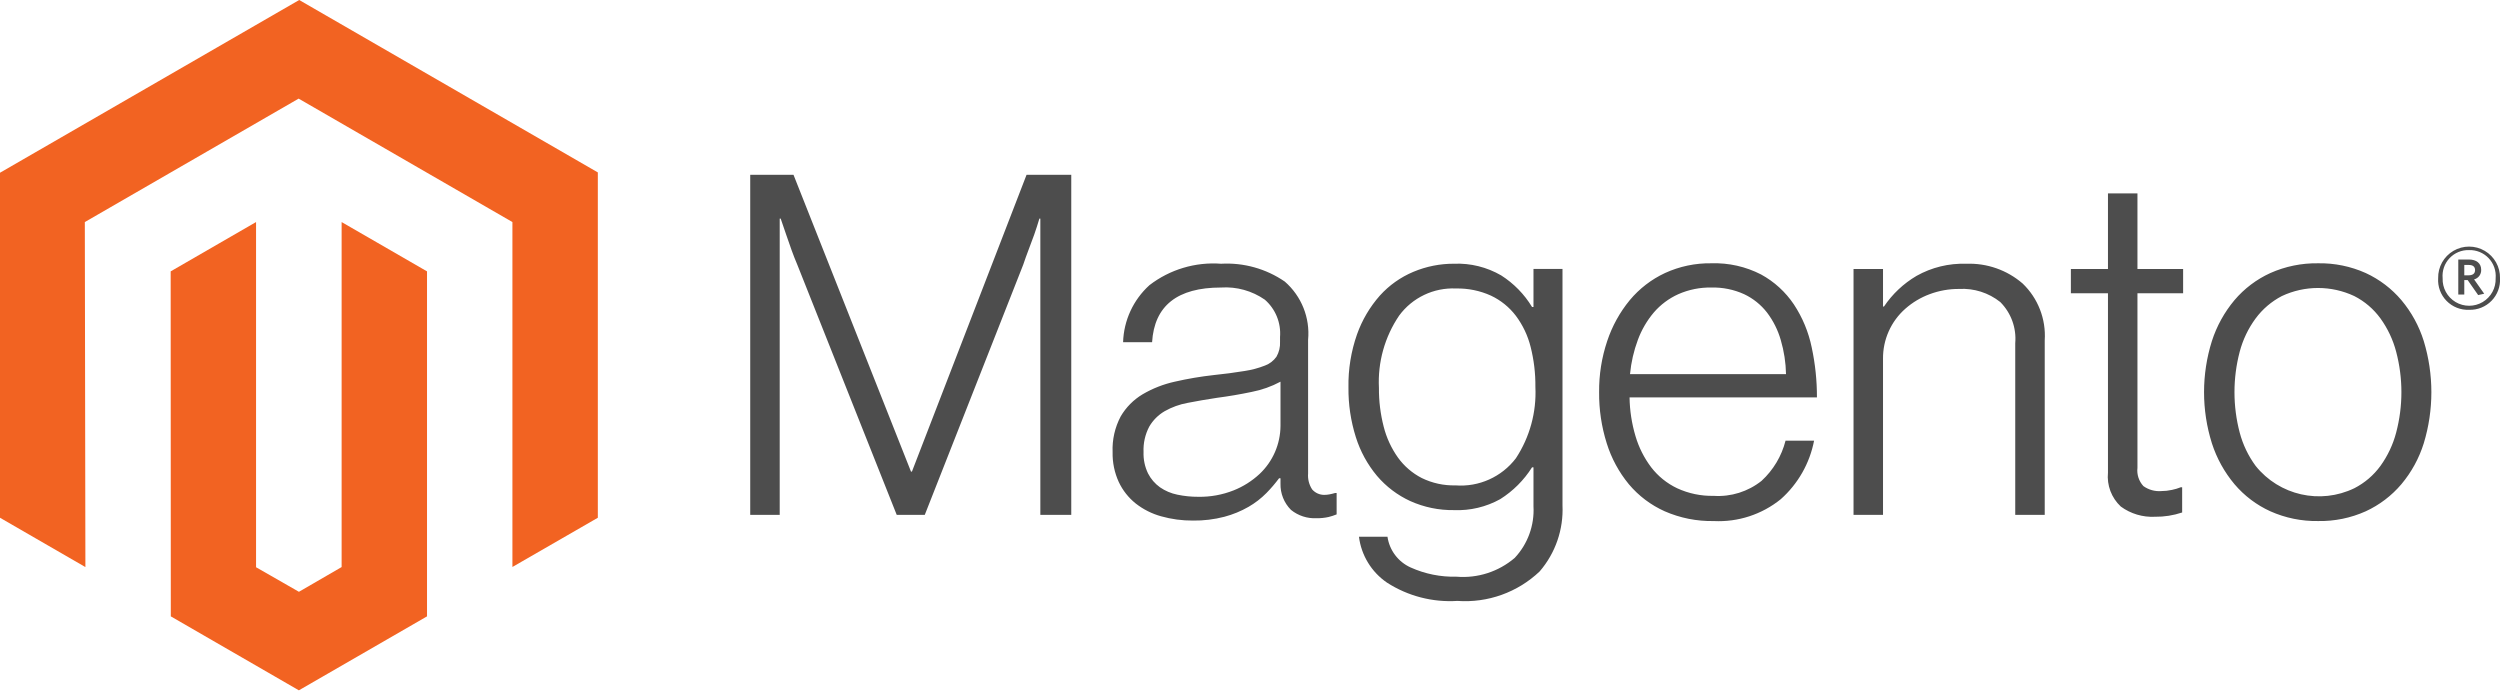
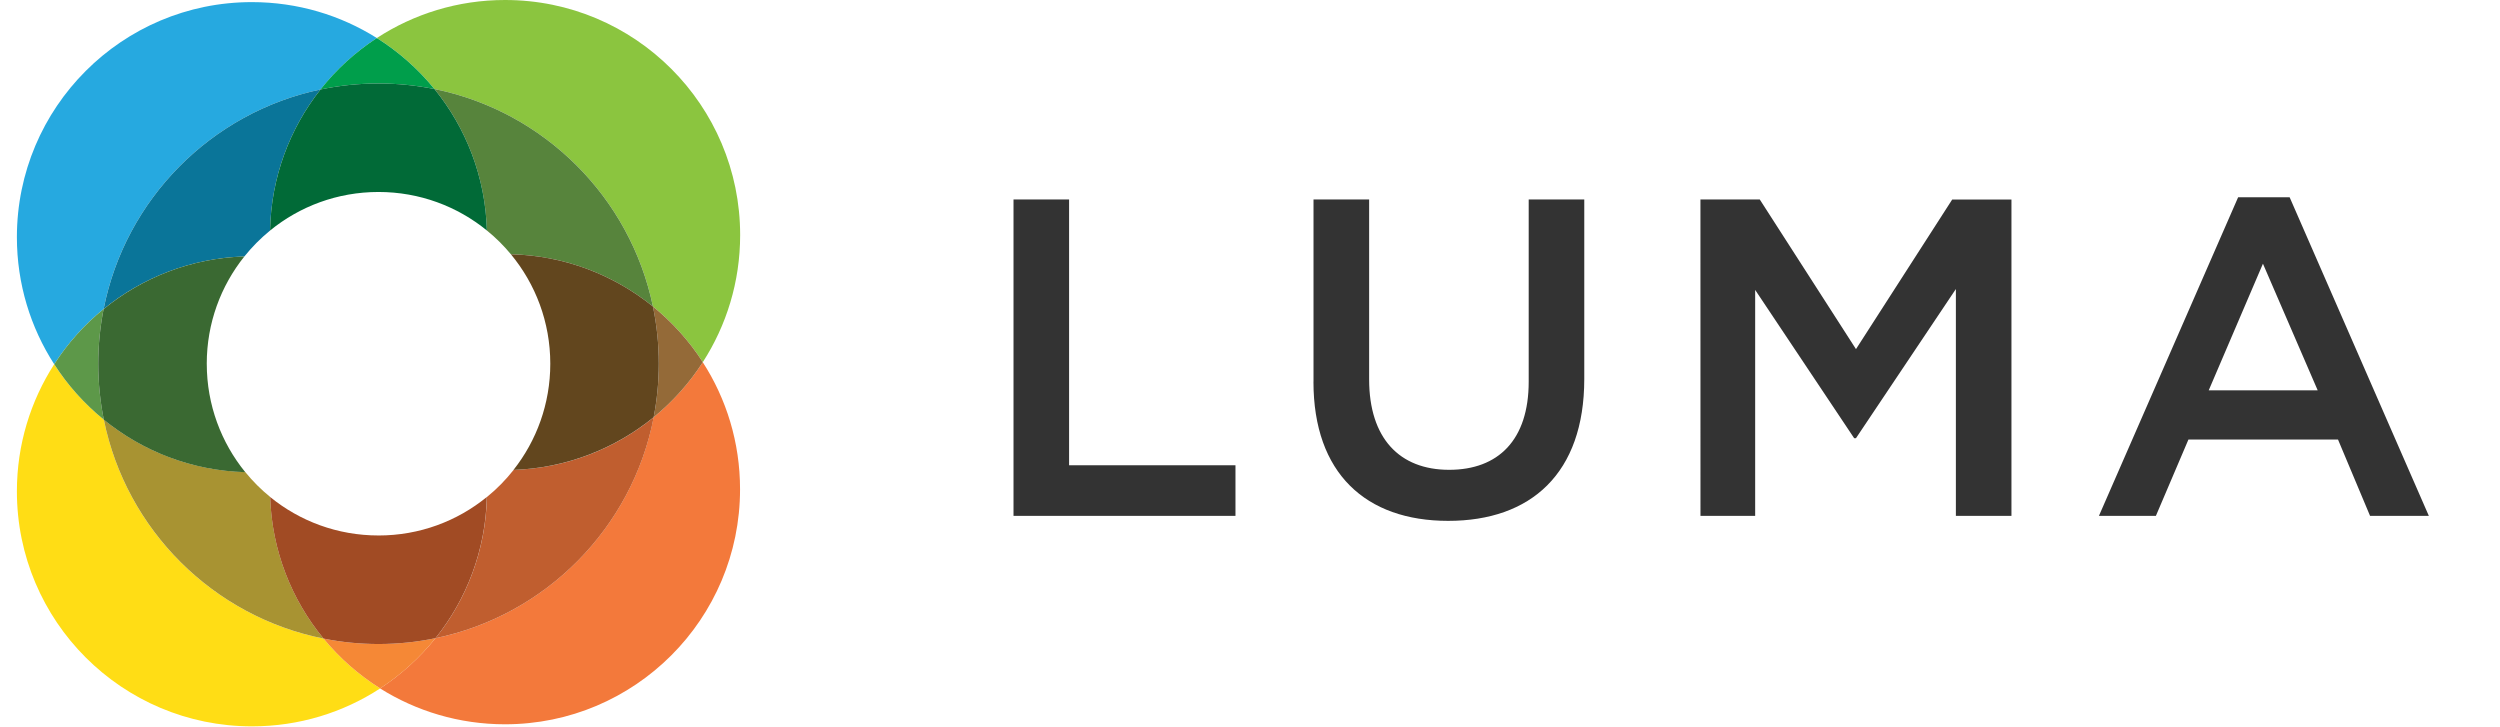
- <svg xmlns="http://www.w3.org/2000/svg" id="Layer_1" viewBox="0 0 179.073 50">
-   <style>.st0{fill:#f26322}.st1{fill:#4d4d4d}</style>
-   <path class="st0" d="M21.432 0L0 12.373v24.713l6.117 3.533-.041-24.713 15.315-8.842 15.313 8.842v24.706l6.118-3.526V12.35z" />
-   <path class="st0" d="M24.47 40.618l-3.058 1.772-3.071-1.759V15.906l-6.116 3.532.01 24.712 9.172 5.298 9.18-5.298V19.438l-6.117-3.532z" />
-   <path class="st1" d="M56.838 12.522l8.415 21.258h.068l8.21-21.258h3.203V36.88h-2.215V15.656h-.068c-.114.386-.239.772-.374 1.158-.115.318-.246.67-.393 1.055-.147.387-.278.75-.391 1.09l-7.052 17.919h-2.01L57.11 18.96a19.913 19.913 0 0 1-.408-1.039 43.558 43.558 0 0 1-.375-1.073 68.067 68.067 0 0 0-.408-1.192h-.069v21.223h-2.112V12.522h3.1zM83.17 36.982a5.205 5.205 0 0 1-1.823-.92 4.327 4.327 0 0 1-1.209-1.533 4.881 4.881 0 0 1-.443-2.145 5.018 5.018 0 0 1 .579-2.556 4.472 4.472 0 0 1 1.568-1.584 7.927 7.927 0 0 1 2.299-.903 24.732 24.732 0 0 1 2.811-.477 36 36 0 0 0 2.198-.29 6.689 6.689 0 0 0 1.465-.392c.329-.123.614-.343.817-.63.187-.325.276-.698.256-1.073v-.34a3.212 3.212 0 0 0-1.09-2.674 4.93 4.93 0 0 0-3.134-.87c-3.135 0-4.781 1.306-4.941 3.918h-2.077a5.748 5.748 0 0 1 1.891-4.089 7.5 7.5 0 0 1 5.127-1.533 7.335 7.335 0 0 1 4.564 1.278 4.923 4.923 0 0 1 1.67 4.173v9.573c-.034.402.069.804.29 1.141.219.251.536.394.868.392.12-.001.24-.012.358-.034.124-.022.266-.057.425-.102h.103v1.533c-.188.077-.382.14-.58.188-.28.062-.566.091-.852.086a2.694 2.694 0 0 1-1.839-.597 2.575 2.575 0 0 1-.75-1.891v-.374h-.102c-.277.372-.578.725-.903 1.056-.38.385-.81.717-1.278.988a7.14 7.14 0 0 1-1.737.715 8.443 8.443 0 0 1-2.249.272 8.186 8.186 0 0 1-2.282-.306m5.195-1.857a5.971 5.971 0 0 0 1.857-1.175 4.767 4.767 0 0 0 1.499-3.441V27.34a7.295 7.295 0 0 1-2.061.732 33.21 33.21 0 0 1-2.504.426c-.749.114-1.441.233-2.077.358a5.237 5.237 0 0 0-1.652.596 3.055 3.055 0 0 0-1.108 1.107 3.579 3.579 0 0 0-.408 1.824c-.018.53.093 1.056.324 1.533.201.392.493.73.851.987a3.35 3.35 0 0 0 1.244.529c.493.104.995.155 1.499.153a6.555 6.555 0 0 0 2.536-.46M99.35 41.734a4.687 4.687 0 0 1-2.009-3.287h2.043c.14.966.763 1.794 1.652 2.197a7.522 7.522 0 0 0 3.288.664 5.688 5.688 0 0 0 4.173-1.345 4.997 4.997 0 0 0 1.345-3.697v-2.793h-.102a7.293 7.293 0 0 1-2.283 2.282 6.297 6.297 0 0 1-3.304.784 7.375 7.375 0 0 1-3.135-.647 6.921 6.921 0 0 1-2.385-1.806 8.095 8.095 0 0 1-1.516-2.777 11.429 11.429 0 0 1-.528-3.56 10.89 10.89 0 0 1 .613-3.799 8.483 8.483 0 0 1 1.636-2.777 6.75 6.75 0 0 1 2.402-1.703 7.45 7.45 0 0 1 2.913-.58 6.234 6.234 0 0 1 3.372.835 6.938 6.938 0 0 1 2.215 2.265h.102v-2.725h2.078v16.931a6.78 6.78 0 0 1-1.636 4.735 7.751 7.751 0 0 1-5.893 2.112 8.337 8.337 0 0 1-5.041-1.309m9.232-8.908a8.565 8.565 0 0 0 1.397-5.11 11.22 11.22 0 0 0-.34-2.862 6.239 6.239 0 0 0-1.056-2.231 4.828 4.828 0 0 0-1.789-1.448 5.772 5.772 0 0 0-2.503-.511 4.782 4.782 0 0 0-4.071 1.941 8.464 8.464 0 0 0-1.448 5.179c-.008.936.107 1.87.34 2.777a6.64 6.64 0 0 0 1.022 2.214 4.81 4.81 0 0 0 1.703 1.465 5.208 5.208 0 0 0 2.42.528 4.967 4.967 0 0 0 4.325-1.942M119.244 36.624a7.19 7.19 0 0 1-2.572-1.941 8.66 8.66 0 0 1-1.583-2.93 11.839 11.839 0 0 1-.546-3.662 11.179 11.179 0 0 1 .58-3.663 9.138 9.138 0 0 1 1.617-2.929 7.307 7.307 0 0 1 2.522-1.942 7.684 7.684 0 0 1 3.321-.698 7.275 7.275 0 0 1 3.56.8 6.678 6.678 0 0 1 2.351 2.146 8.806 8.806 0 0 1 1.278 3.083 16.87 16.87 0 0 1 .374 3.577h-13.422c.013.941.157 1.875.426 2.777a6.968 6.968 0 0 0 1.124 2.231 5.108 5.108 0 0 0 1.857 1.499 5.948 5.948 0 0 0 2.623.546 4.985 4.985 0 0 0 3.424-1.074 5.875 5.875 0 0 0 1.719-2.878h2.044a7.51 7.51 0 0 1-2.385 4.19 7.072 7.072 0 0 1-4.803 1.567 8.386 8.386 0 0 1-3.509-.699m8.312-12.264a5.986 5.986 0 0 0-.988-1.976 4.525 4.525 0 0 0-1.635-1.311 5.362 5.362 0 0 0-2.351-.478 5.623 5.623 0 0 0-2.368.478 5.064 5.064 0 0 0-1.754 1.311 6.566 6.566 0 0 0-1.141 1.96 9.615 9.615 0 0 0-.562 2.453h11.174a9.268 9.268 0 0 0-.375-2.437M134.879 19.267v2.691h.068a7.237 7.237 0 0 1 2.333-2.197 6.798 6.798 0 0 1 3.561-.868 5.834 5.834 0 0 1 4.037 1.413 5.174 5.174 0 0 1 1.584 4.071V36.88h-2.112V24.581a3.716 3.716 0 0 0-1.073-2.947 4.334 4.334 0 0 0-2.948-.937 5.896 5.896 0 0 0-2.111.375 5.558 5.558 0 0 0-1.738 1.039 4.717 4.717 0 0 0-1.601 3.593V36.88h-2.112V19.267h2.112zM151.912 36.284a2.934 2.934 0 0 1-.92-2.436V21.005h-2.657v-1.738h2.657v-5.416h2.112v5.416h3.271v1.738h-3.271v12.502a1.65 1.65 0 0 0 .426 1.312c.371.265.823.391 1.277.357.258-.001.515-.029.766-.085.215-.043.426-.106.63-.188h.103v1.806a5.907 5.907 0 0 1-1.942.306 3.819 3.819 0 0 1-2.452-.731M162.625 36.624a7.368 7.368 0 0 1-2.571-1.942 8.732 8.732 0 0 1-1.618-2.929 12.217 12.217 0 0 1 0-7.324 8.744 8.744 0 0 1 1.618-2.93 7.386 7.386 0 0 1 2.571-1.942 8.106 8.106 0 0 1 3.424-.698 7.989 7.989 0 0 1 3.406.698 7.424 7.424 0 0 1 2.556 1.942 8.504 8.504 0 0 1 1.601 2.93 12.57 12.57 0 0 1 0 7.324 8.5 8.5 0 0 1-1.601 2.929 7.415 7.415 0 0 1-2.556 1.942 7.959 7.959 0 0 1-3.406.698 8.075 8.075 0 0 1-3.424-.698m6.013-1.652a5.308 5.308 0 0 0 1.873-1.601 7.215 7.215 0 0 0 1.124-2.385 11.348 11.348 0 0 0 0-5.792 7.215 7.215 0 0 0-1.124-2.385 5.289 5.289 0 0 0-1.873-1.601 6.109 6.109 0 0 0-5.195 0 5.497 5.497 0 0 0-1.874 1.601 7.046 7.046 0 0 0-1.141 2.385 11.392 11.392 0 0 0 0 5.792c.227.86.614 1.669 1.141 2.385a5.817 5.817 0 0 0 7.069 1.601M176.856 22.191a2.128 2.128 0 0 1-2.213-2.265 2.216 2.216 0 1 1 4.431 0 2.146 2.146 0 0 1-2.218 2.265m0-4.277a1.845 1.845 0 0 0-1.892 2.012 1.9 1.9 0 1 0 3.797 0 1.854 1.854 0 0 0-1.905-2.012m.653 3.222l-.751-1.073h-.243v1.035h-.43v-2.509h.763c.526 0 .877.264.877.732a.681.681 0 0 1-.508.693l.724 1.025-.432.097zm-.661-2.157h-.333v.741h.312c.283 0 .46-.117.46-.371.001-.244-.158-.37-.439-.37" />
+ <svg xmlns="http://www.w3.org/2000/svg" width="148" height="43" viewBox="1 2 148 43" enable-background="new 1 2 148 43">
+   <path d="M7.134 20.294C8.42 13.794 13.5 8.66 19.974 7.298c.94-1.187 2.067-2.218 3.335-3.046-2.145-1.348-4.68-2.127-7.4-2.127C8.23 2.125 2 8.355 2 16.04c0 2.772.812 5.356 2.21 7.523.795-1.24 1.785-2.343 2.924-3.27z" fill="#26A9E0" />
+   <path d="M26.72 7.272c6.48 1.314 11.59 6.403 12.933 12.872 1.15.935 2.15 2.045 2.954 3.294 1.397-2.168 2.21-4.75 2.21-7.523C44.817 8.23 38.587 2 30.9 2c-2.8 0-5.407.828-7.59 2.25 1.296.816 2.45 1.84 3.41 3.022z" fill="#8BC53F" />
+   <path d="M19.976 7.298c1.108-.233 2.255-.356 3.433-.356 1.13 0 2.24.114 3.31.33-.96-1.182-2.116-2.205-3.41-3.02-1.27.828-2.4 1.86-3.337 3.046z" fill="#009E4B" />
+   <path d="M20.155 39.804C13.622 38.506 8.47 33.37 7.148 26.844c-1.145-.93-2.14-2.036-2.94-3.28C2.813 25.734 2 28.314 2 31.087 2 38.77 8.23 45 15.916 45c2.8 0 5.407-.823 7.59-2.246-1.27-.8-2.402-1.796-3.35-2.95z" fill="#FFDD15" />
+   <path d="M7.148 26.845c-.217-1.07-.33-2.18-.33-3.312 0-1.107.108-2.192.317-3.24-1.14.928-2.13 2.03-2.925 3.27.798 1.245 1.792 2.352 2.938 3.282z" fill="#5D9849" />
+   <path d="M42.607 23.44c-.794 1.232-1.78 2.334-2.912 3.26-1.266 6.552-6.39 11.732-12.916 13.08-.928 1.155-2.035 2.16-3.278 2.974 2.14 1.344 4.677 2.124 7.395 2.124 7.685 0 13.915-6.23 13.915-13.914 0-2.774-.81-5.358-2.21-7.525z" fill="#F3793B" />
+   <path d="M39.653 20.145c.227 1.094.347 2.227.347 3.388 0 1.083-.104 2.138-.304 3.167 1.133-.925 2.118-2.027 2.912-3.26-.804-1.25-1.804-2.36-2.955-3.295z" fill="#946A38" />
+   <path d="M26.78 39.78c-1.088.228-2.217.346-3.372.346-1.113 0-2.2-.11-3.253-.322.95 1.156 2.08 2.15 3.35 2.95 1.244-.813 2.35-1.818 3.275-2.973z" fill="#F58836" />
+   <path d="M16.988 15.647c.06-3.15 1.167-6.044 2.987-8.35C13.5 8.66 8.42 13.794 7.135 20.295c2.286-1.864 5.176-3.013 8.332-3.113.453-.564.962-1.077 1.52-1.533z" fill="#0A7599" />
+   <path d="M31.245 17.052c3.183.078 6.102 1.225 8.408 3.093C38.31 13.675 33.2 8.585 26.72 7.272c1.866 2.297 3.016 5.202 3.103 8.373.52.42.995.893 1.422 1.407z" fill="#57843C" />
+   <path d="M23.408 13.365c2.433 0 4.666.853 6.416 2.28-.087-3.17-1.236-6.074-3.104-8.373-1.07-.217-2.178-.33-3.312-.33-1.176 0-2.325.122-3.433.355-1.82 2.305-2.927 5.2-2.987 8.35 1.753-1.43 3.987-2.282 6.42-2.282z" fill="#016A37" />
+   <path d="M15.52 29.948c-3.168-.088-6.074-1.236-8.372-3.104 1.322 6.524 6.474 11.66 13.008 12.96-1.89-2.295-3.058-5.202-3.16-8.382-.543-.44-1.036-.935-1.475-1.474z" fill="#A89332" />
+   <path d="M13.24 23.533c0-2.403.834-4.612 2.228-6.352-3.156.1-6.046 1.25-8.333 3.117-.208 1.047-.318 2.13-.318 3.24 0 1.132.114 2.24.33 3.31 2.3 1.868 5.204 3.017 8.374 3.105-1.423-1.75-2.28-3.98-2.28-6.416z" fill="#3A6932" />
+   <path d="M29.827 31.42c-.075 3.16-1.2 6.06-3.046 8.36 6.53-1.348 11.65-6.528 12.92-13.08-2.276 1.857-5.15 3.012-8.295 3.118-.464.59-.992 1.128-1.573 1.6z" fill="#C05E2F" />
+   <path d="M39.653 20.145c-2.307-1.867-5.225-3.015-8.408-3.093 1.457 1.76 2.332 4.02 2.332 6.48 0 2.374-.814 4.56-2.177 6.287 3.143-.11 6.02-1.265 8.296-3.12.2-1.03.304-2.087.304-3.17 0-1.16-.12-2.294-.347-3.388z" fill="#62461E" />
+   <path d="M23.408 33.7c-2.432 0-4.664-.85-6.415-2.277.103 3.18 1.272 6.087 3.16 8.38 1.053.213 2.14.323 3.254.323 1.155 0 2.284-.118 3.372-.345 1.842-2.3 2.97-5.2 3.042-8.36-1.75 1.43-3.983 2.28-6.417 2.28z" fill="#A14B24" />
+   <path d="M61 13.81h3.29v15.734h9.85v2.995H61V13.81zm17.76 10.785V13.81h3.293v10.65c0 3.48 1.792 5.353 4.736 5.353 2.912 0 4.71-1.768 4.71-5.218V13.81h3.29v10.623c0 5.594-3.16 8.402-8.057 8.402-4.872 0-7.975-2.81-7.975-8.24zm22.912-10.785h3.507l5.695 8.858 5.697-8.857h3.507v18.73h-3.29V19.11l-5.914 8.83h-.108l-5.86-8.777V32.54h-3.238l-.002-18.73zm31.824-.133h3.05l8.242 18.864h-3.48l-1.898-4.52h-8.855l-1.927 4.52h-3.372l8.24-18.86zm4.71 11.427l-3.24-7.493-3.21 7.497h6.45z" fill="#333" />
</svg>
